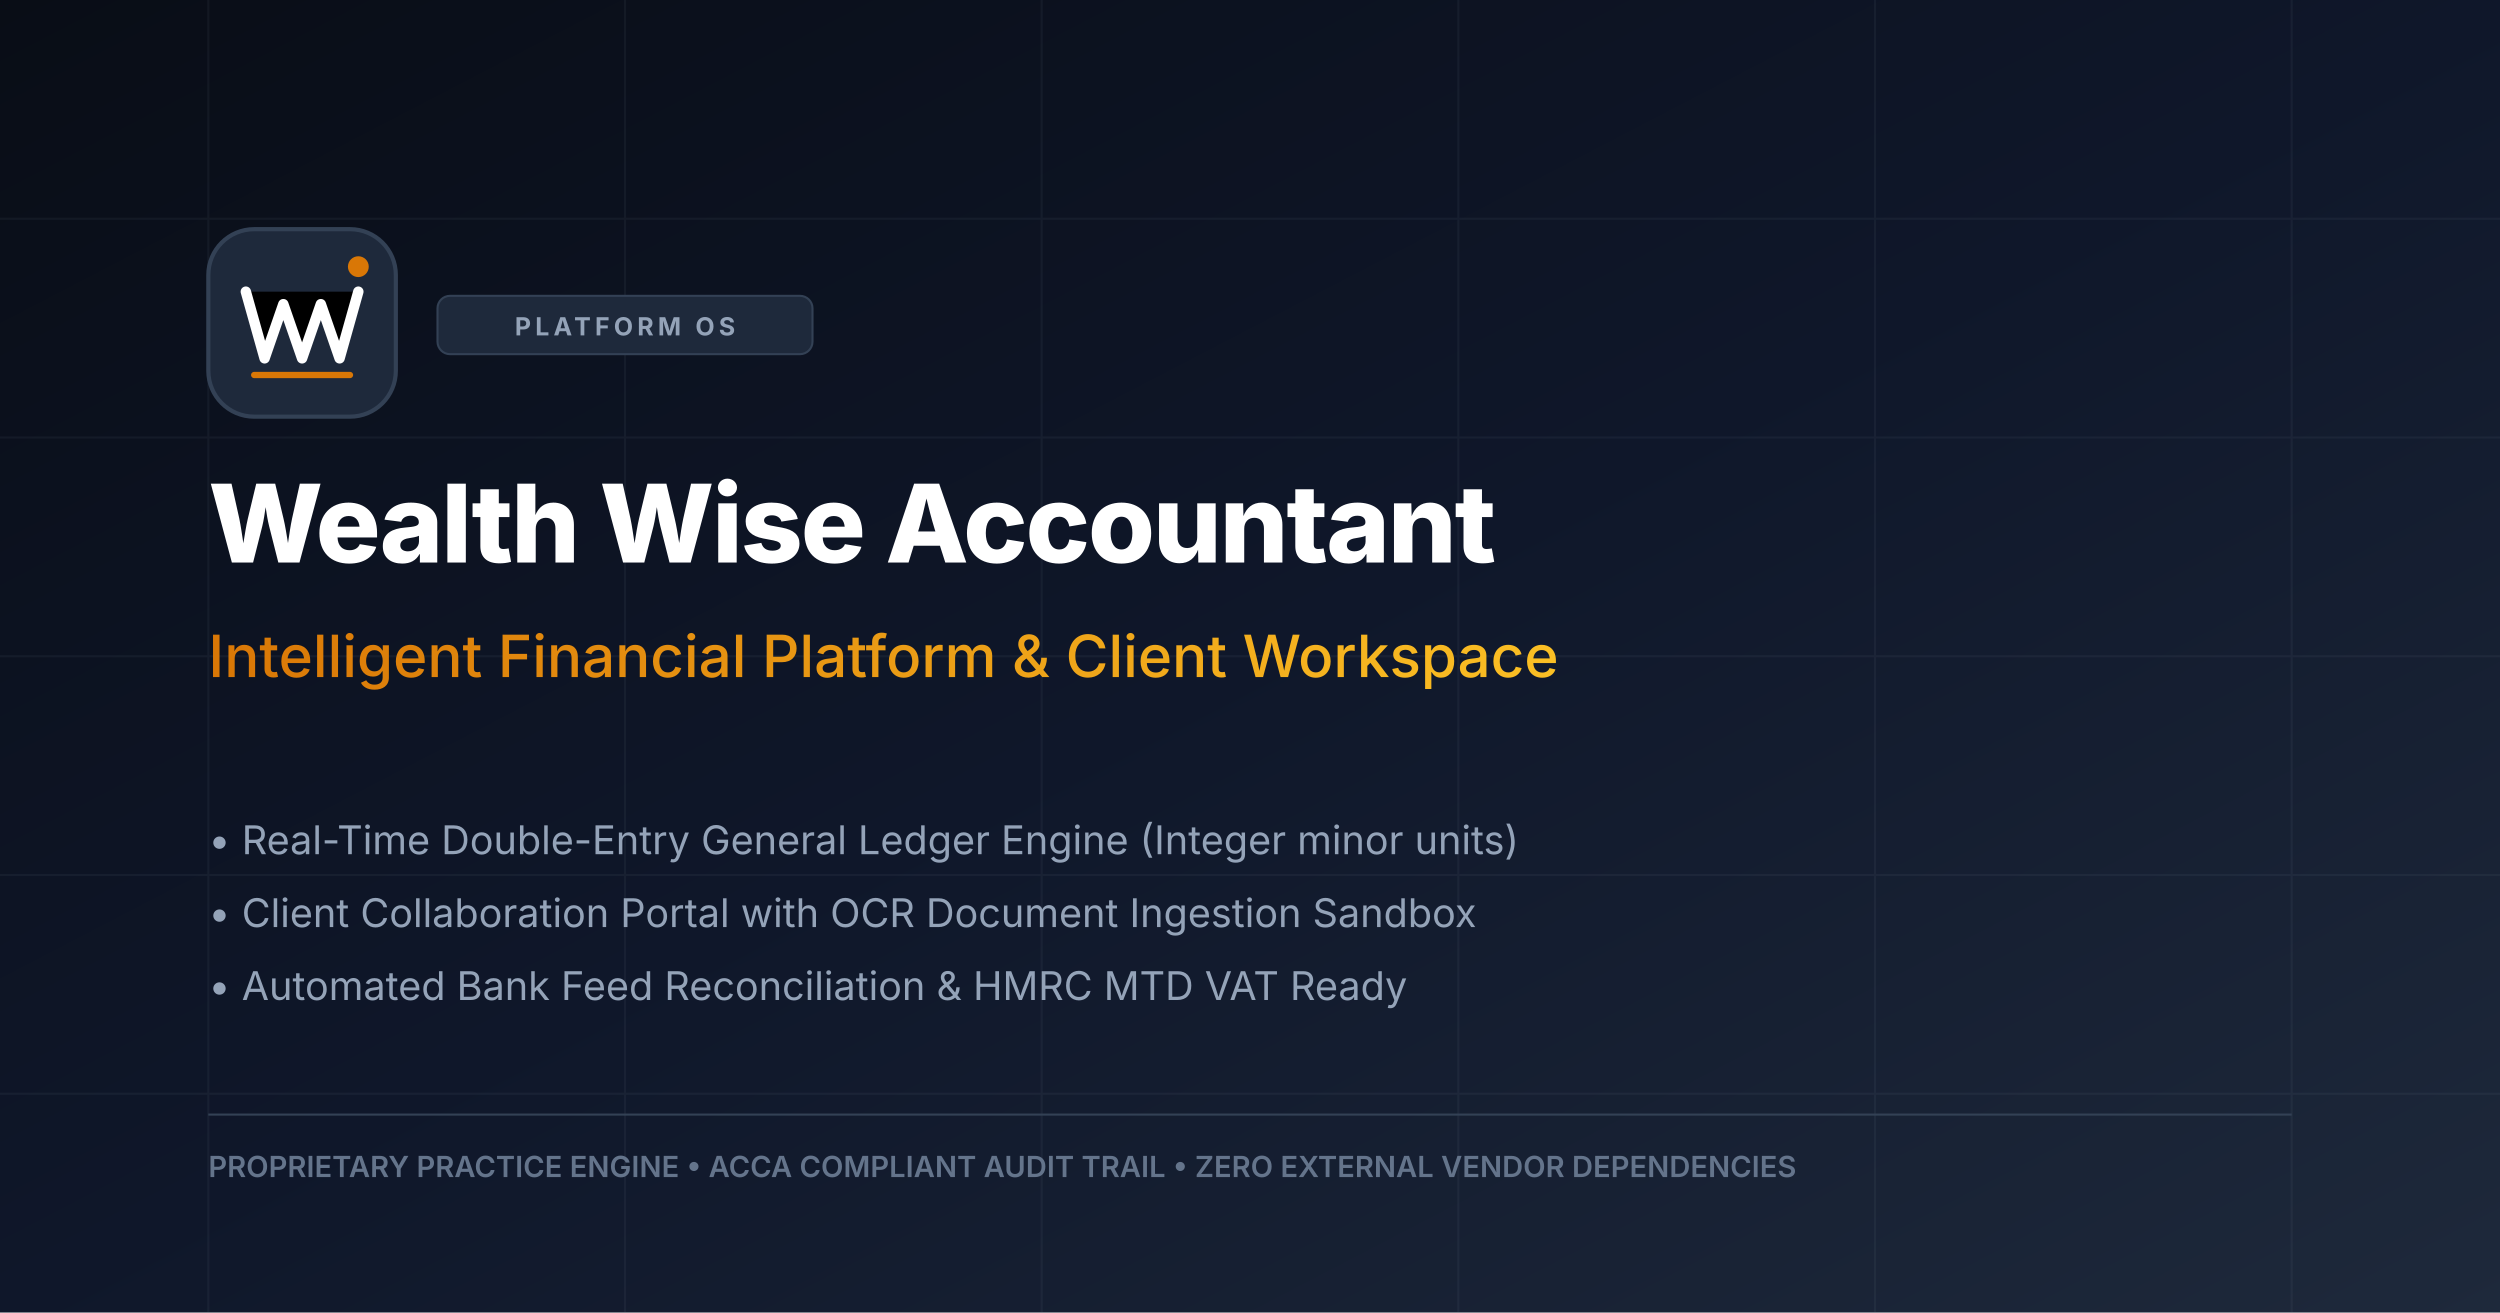
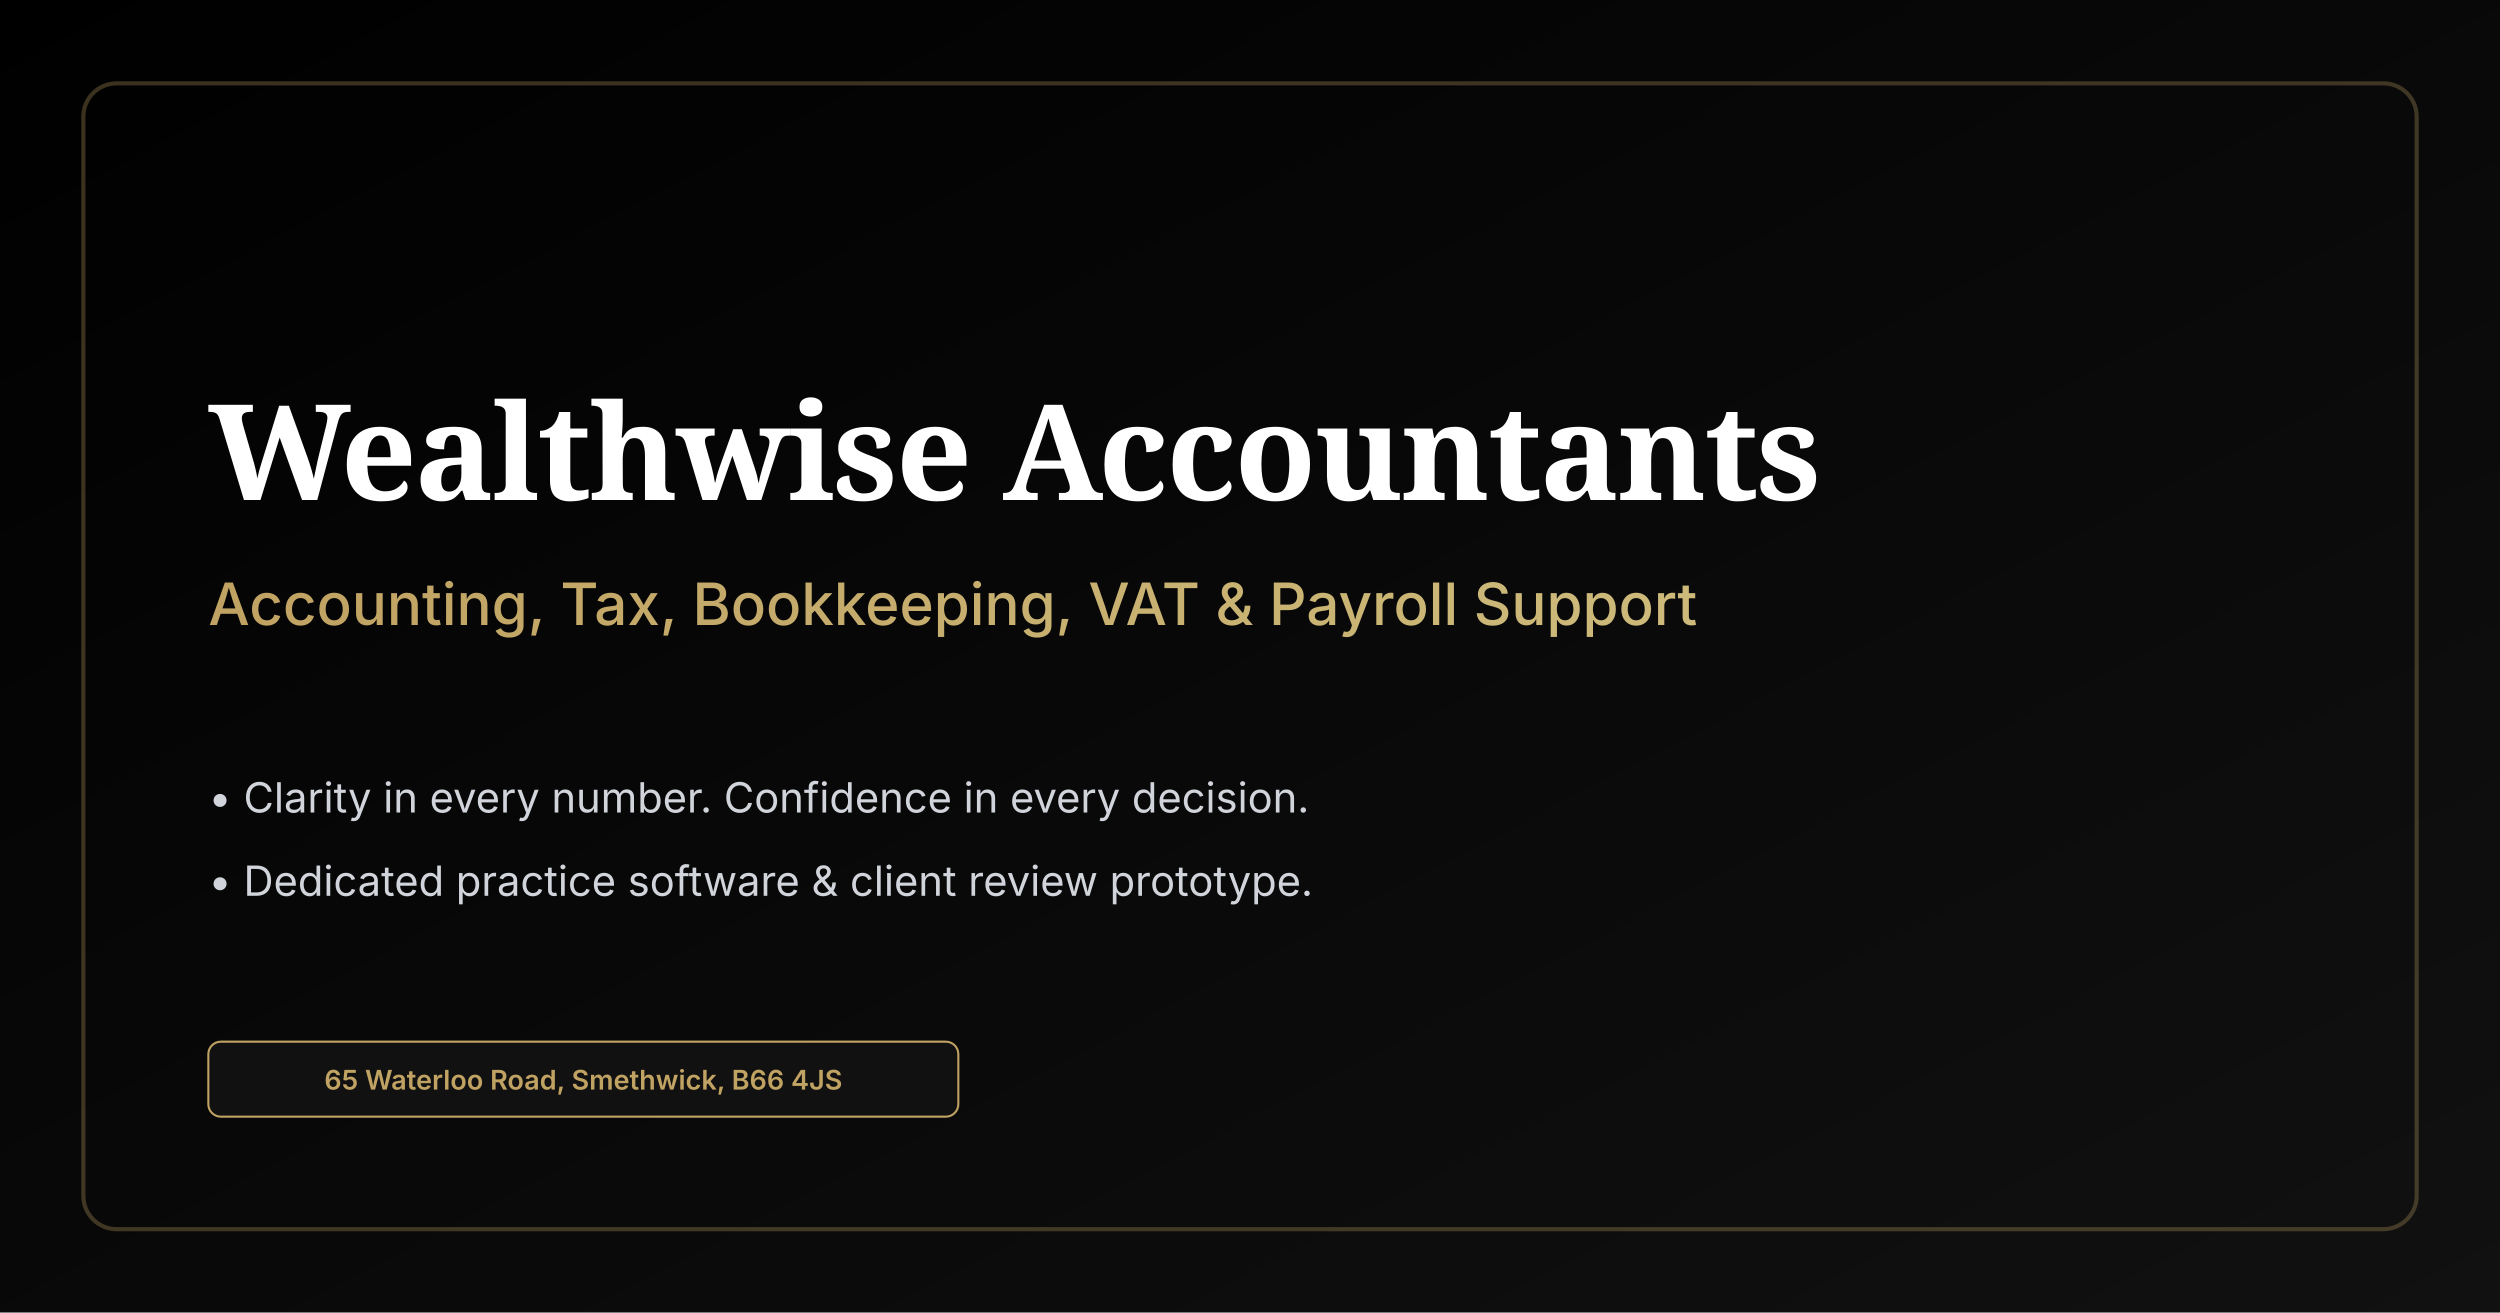
<svg xmlns="http://www.w3.org/2000/svg" viewBox="0 0 1200 630" width="1200" height="630">
  <defs>
    <linearGradient id="bg" x1="0" y1="0" x2="1" y2="1">
-       <stop offset="0%" stop-color="#090d16" />
-       <stop offset="50%" stop-color="#0f172a" />
-       <stop offset="100%" stop-color="#1e293b" />
+       <stop offset="0%" stop-color="#000000" />
+       <stop offset="100%" stop-color="#111111" />
    </linearGradient>
    <linearGradient id="goldGrad" x1="0" y1="0" x2="1" y2="0">
-       <stop offset="0%" stop-color="#d97706" />
-       <stop offset="100%" stop-color="#fbbf24" />
+       <stop offset="0%" stop-color="#C0A262" />
+       <stop offset="100%" stop-color="#CDBA7A" />
    </linearGradient>
  </defs>
  <rect width="1200" height="630" fill="url(#bg)" />
-   <g opacity="0.07" stroke="#94a3b8" stroke-width="1">
-     <line x1="100" y1="0" x2="100" y2="630" />
-     <line x1="300" y1="0" x2="300" y2="630" />
-     <line x1="500" y1="0" x2="500" y2="630" />
-     <line x1="700" y1="0" x2="700" y2="630" />
-     <line x1="900" y1="0" x2="900" y2="630" />
-     <line x1="1100" y1="0" x2="1100" y2="630" />
-     <line x1="0" y1="105" x2="1200" y2="105" />
-     <line x1="0" y1="210" x2="1200" y2="210" />
-     <line x1="0" y1="315" x2="1200" y2="315" />
-     <line x1="0" y1="420" x2="1200" y2="420" />
-     <line x1="0" y1="525" x2="1200" y2="525" />
+   <rect x="40" y="40" width="1120" height="550" rx="16" fill="none" stroke="#C0A262" stroke-width="2" opacity="0.3" />
+   <text x="100" y="240" font-family="'DM Serif Display', Georgia, serif" font-size="64" font-weight="700" fill="#ffffff" letter-spacing="-1">
+     Wealthwise Accountants
+   </text>
+   <text x="100" y="300" font-family="'Inter', sans-serif" font-size="28" font-weight="500" fill="url(#goldGrad)">
+     Accounting, Tax, Bookkeeping, VAT &amp; Payroll Support
+   </text>
+   <text x="100" y="390" font-family="'Inter', sans-serif" font-size="20" fill="#D1D5DB" font-weight="400">
+     • Clarity in every number. Confidence in every decision.
+   </text>
+   <text x="100" y="430" font-family="'Inter', sans-serif" font-size="20" fill="#D1D5DB" font-weight="400">
+     • Dedicated practice software &amp; client review prototype.
+   </text>
+   <g transform="translate(100, 500)">
+     <rect width="360" height="36" rx="6" fill="#111111" stroke="#C0A262" stroke-width="1" />
+     <text x="180" y="23" font-family="'Inter', sans-serif" font-size="13" font-weight="600" fill="#C0A262" text-anchor="middle">
+       65 Waterloo Road, Smethwick, B66 4JS
+     </text>
  </g>
-   <g transform="translate(100, 110)">
-     <rect width="90" height="90" rx="22" fill="#1e293b" stroke="#334155" stroke-width="2" />
-     <circle cx="72" cy="18" r="5" fill="#d97706" />
-     <path d="M18 30 L27 62 L36 36 L45 62 L54 36 L63 62 L72 30" stroke="#ffffff" stroke-width="5" stroke-linecap="round" stroke-linejoin="round" />
-     <line x1="22" y1="70" x2="68" y2="70" stroke="#d97706" stroke-width="3" stroke-linecap="round" />
-   </g>
-   <g transform="translate(210, 142)">
-     <rect width="180" height="28" rx="6" fill="#1e293b" stroke="#334155" stroke-width="1" />
-     <text x="90" y="19" font-family="system-ui, -apple-system, sans-serif" font-size="12" font-weight="700" fill="#94a3b8" letter-spacing="2" text-anchor="middle">PLATFORM OS</text>
-   </g>
-   <text x="100" y="270" font-family="system-ui, -apple-system, sans-serif" font-size="52" font-weight="800" fill="#ffffff" letter-spacing="-1">
-     Wealth Wise Accountant
-   </text>
-   <text x="100" y="325" font-family="system-ui, -apple-system, sans-serif" font-size="28" font-weight="500" fill="url(#goldGrad)">
-     Intelligent Financial Platform &amp; Client Workspace
-   </text>
-   <text x="100" y="410" font-family="system-ui, -apple-system, sans-serif" font-size="19" fill="#94a3b8" font-weight="400">
-     • Real-Time Double-Entry General Ledger Engine (Integer minor units)
-   </text>
-   <text x="100" y="445" font-family="system-ui, -apple-system, sans-serif" font-size="19" fill="#94a3b8" font-weight="400">
-     • Client Collaboration Portal with OCR Document Ingestion Sandbox
-   </text>
-   <text x="100" y="480" font-family="system-ui, -apple-system, sans-serif" font-size="19" fill="#94a3b8" font-weight="400">
-     • Automated Bank Feed Reconciliation &amp; HMRC MTD VAT Ready
-   </text>
-   <line x1="100" y1="535" x2="1100" y2="535" stroke="#334155" stroke-width="1" />
-   <text x="100" y="565" font-family="system-ui, -apple-system, sans-serif" font-size="14" fill="#64748b" font-weight="600">
-     PROPRIETARY PRACTICE ENGINE • ACCA COMPLIANT AUDIT TRAIL • ZERO EXTERNAL VENDOR DEPENDENCIES
-   </text>
</svg>
